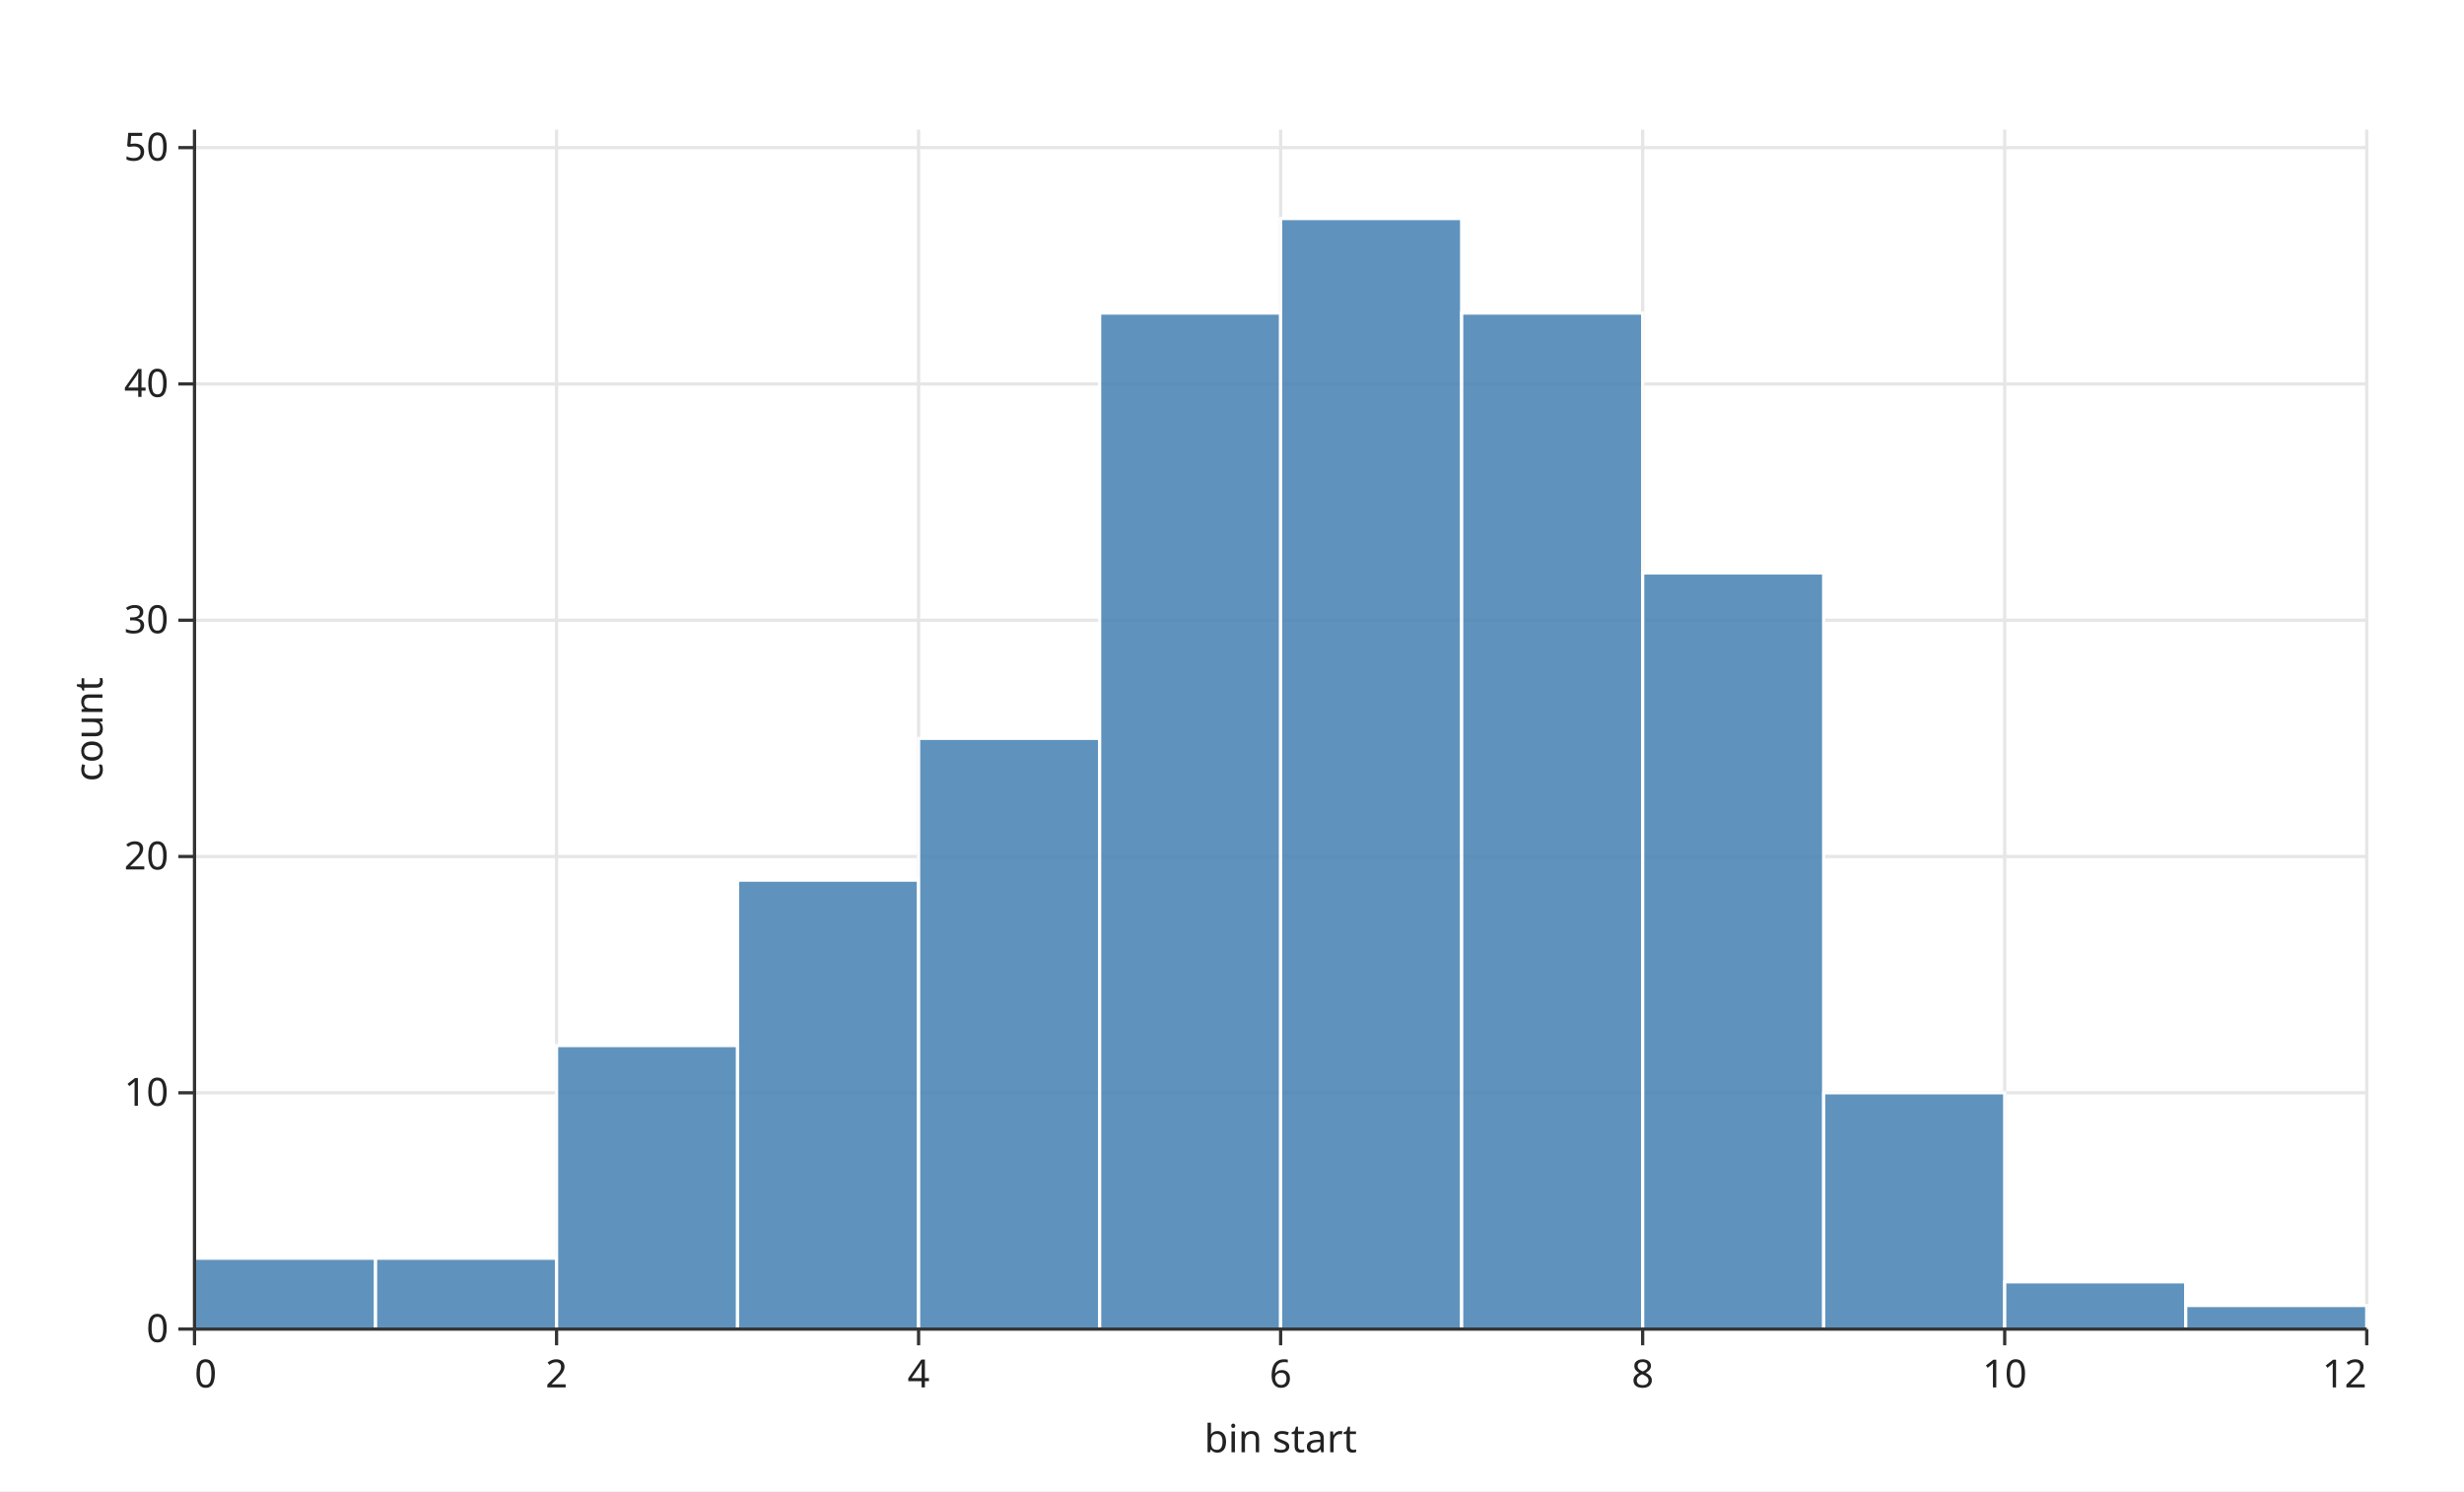
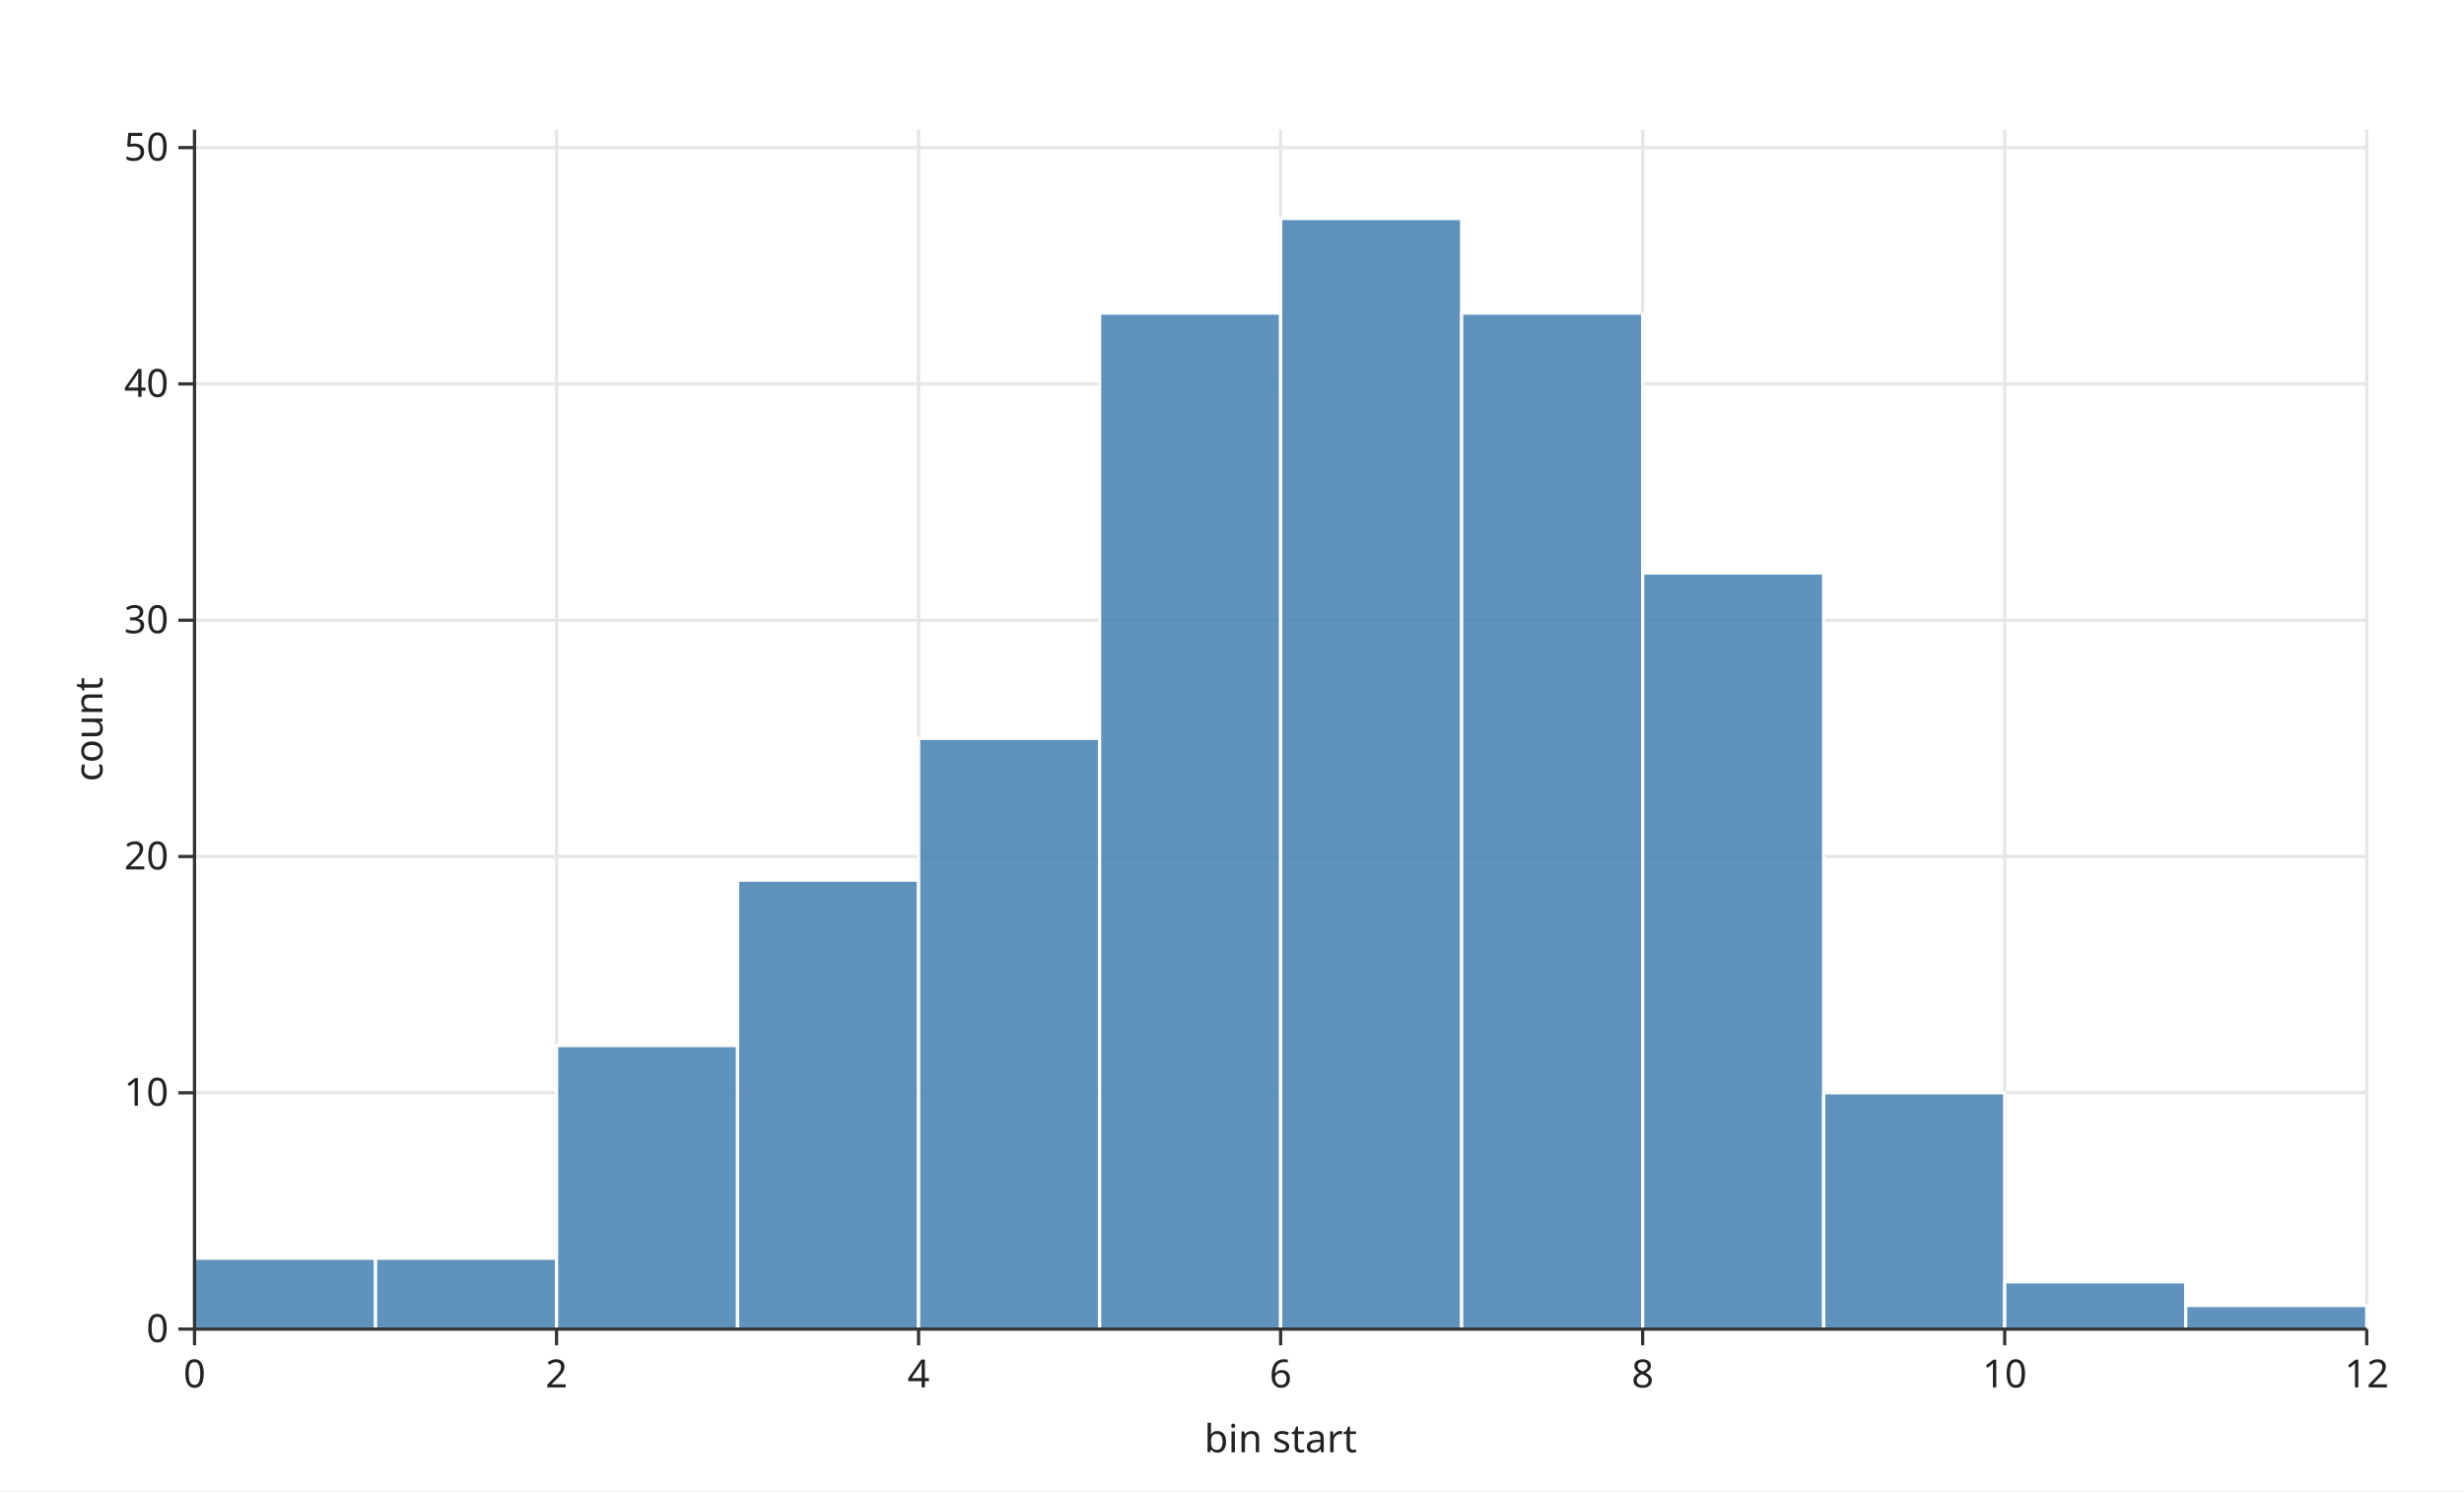
<svg xmlns="http://www.w3.org/2000/svg" width="760" height="460" viewBox="0 0 760 460" role="img">
  <rect class="algraf-background" x="0" y="0" width="760" height="460" fill="#ffffff" />
  <rect class="algraf-plot-area" x="60" y="40" width="670" height="370" fill="#ffffff" />
  <g class="algraf-grid">
    <line x1="60" y1="40" x2="60" y2="410" stroke="#e6e6e6" stroke-width="1" />
    <line x1="171.667" y1="40" x2="171.667" y2="410" stroke="#e6e6e6" stroke-width="1" />
    <line x1="283.333" y1="40" x2="283.333" y2="410" stroke="#e6e6e6" stroke-width="1" />
    <line x1="395" y1="40" x2="395" y2="410" stroke="#e6e6e6" stroke-width="1" />
    <line x1="506.667" y1="40" x2="506.667" y2="410" stroke="#e6e6e6" stroke-width="1" />
    <line x1="618.333" y1="40" x2="618.333" y2="410" stroke="#e6e6e6" stroke-width="1" />
    <line x1="730" y1="40" x2="730" y2="410" stroke="#e6e6e6" stroke-width="1" />
    <line x1="60" y1="410" x2="730" y2="410" stroke="#e6e6e6" stroke-width="1" />
    <line x1="60" y1="337.108" x2="730" y2="337.108" stroke="#e6e6e6" stroke-width="1" />
    <line x1="60" y1="264.216" x2="730" y2="264.216" stroke="#e6e6e6" stroke-width="1" />
    <line x1="60" y1="191.324" x2="730" y2="191.324" stroke="#e6e6e6" stroke-width="1" />
    <line x1="60" y1="118.432" x2="730" y2="118.432" stroke="#e6e6e6" stroke-width="1" />
    <line x1="60" y1="45.54" x2="730" y2="45.54" stroke="#e6e6e6" stroke-width="1" />
  </g>
  <g class="algraf-layer algraf-geom-rect">
    <rect x="60" y="388.132" width="55.833" height="21.868" fill="steelblue" stroke="#ffffff" stroke-width="1" opacity="0.86" />
    <rect x="115.833" y="388.132" width="55.833" height="21.868" fill="steelblue" stroke="#ffffff" stroke-width="1" opacity="0.86" />
    <rect x="171.667" y="322.53" width="55.833" height="87.47" fill="steelblue" stroke="#ffffff" stroke-width="1" opacity="0.86" />
    <rect x="227.5" y="271.505" width="55.833" height="138.495" fill="steelblue" stroke="#ffffff" stroke-width="1" opacity="0.86" />
    <rect x="283.333" y="227.77" width="55.833" height="182.23" fill="steelblue" stroke="#ffffff" stroke-width="1" opacity="0.86" />
    <rect x="339.167" y="96.564" width="55.833" height="313.436" fill="steelblue" stroke="#ffffff" stroke-width="1" opacity="0.86" />
    <rect x="395" y="67.407" width="55.833" height="342.593" fill="steelblue" stroke="#ffffff" stroke-width="1" opacity="0.86" />
    <rect x="450.833" y="96.564" width="55.833" height="313.436" fill="steelblue" stroke="#ffffff" stroke-width="1" opacity="0.86" />
    <rect x="506.667" y="176.745" width="55.833" height="233.255" fill="steelblue" stroke="#ffffff" stroke-width="1" opacity="0.86" />
    <rect x="562.5" y="337.108" width="55.833" height="72.892" fill="steelblue" stroke="#ffffff" stroke-width="1" opacity="0.86" />
    <rect x="618.333" y="395.422" width="55.833" height="14.578" fill="steelblue" stroke="#ffffff" stroke-width="1" opacity="0.86" />
    <rect x="674.167" y="402.711" width="55.833" height="7.289" fill="steelblue" stroke="#ffffff" stroke-width="1" opacity="0.86" />
  </g>
  <g class="algraf-axes">
    <line x1="60" y1="410" x2="730" y2="410" stroke="#333333" stroke-width="1" />
    <line x1="60" y1="410" x2="60" y2="415" stroke="#333333" stroke-width="1" />
-     <text x="60" y="428" text-anchor="start" font-family="system-ui, sans-serif" font-size="12" fill="#222222">0</text>
+     <text x="60" y="428" text-anchor="middle" font-family="system-ui, sans-serif" font-size="12" fill="#222222">0</text>
    <line x1="171.667" y1="410" x2="171.667" y2="415" stroke="#333333" stroke-width="1" />
    <text x="171.667" y="428" text-anchor="middle" font-family="system-ui, sans-serif" font-size="12" fill="#222222">2</text>
    <line x1="283.333" y1="410" x2="283.333" y2="415" stroke="#333333" stroke-width="1" />
    <text x="283.333" y="428" text-anchor="middle" font-family="system-ui, sans-serif" font-size="12" fill="#222222">4</text>
    <line x1="395" y1="410" x2="395" y2="415" stroke="#333333" stroke-width="1" />
    <text x="395" y="428" text-anchor="middle" font-family="system-ui, sans-serif" font-size="12" fill="#222222">6</text>
    <line x1="506.667" y1="410" x2="506.667" y2="415" stroke="#333333" stroke-width="1" />
    <text x="506.667" y="428" text-anchor="middle" font-family="system-ui, sans-serif" font-size="12" fill="#222222">8</text>
    <line x1="618.333" y1="410" x2="618.333" y2="415" stroke="#333333" stroke-width="1" />
    <text x="618.333" y="428" text-anchor="middle" font-family="system-ui, sans-serif" font-size="12" fill="#222222">10</text>
    <line x1="730" y1="410" x2="730" y2="415" stroke="#333333" stroke-width="1" />
-     <text x="730" y="428" text-anchor="end" font-family="system-ui, sans-serif" font-size="12" fill="#222222">12</text>
+     <text x="730" y="428" text-anchor="middle" font-family="system-ui, sans-serif" font-size="12" fill="#222222">12</text>
    <text x="395" y="448" text-anchor="middle" font-family="system-ui, sans-serif" font-size="12" fill="#222222">bin start</text>
    <line x1="60" y1="40" x2="60" y2="410" stroke="#333333" stroke-width="1" />
    <line x1="55" y1="410" x2="60" y2="410" stroke="#333333" stroke-width="1" />
    <text x="52" y="414" text-anchor="end" font-family="system-ui, sans-serif" font-size="12" fill="#222222">0</text>
    <line x1="55" y1="337.108" x2="60" y2="337.108" stroke="#333333" stroke-width="1" />
    <text x="52" y="341.108" text-anchor="end" font-family="system-ui, sans-serif" font-size="12" fill="#222222">10</text>
    <line x1="55" y1="264.216" x2="60" y2="264.216" stroke="#333333" stroke-width="1" />
    <text x="52" y="268.216" text-anchor="end" font-family="system-ui, sans-serif" font-size="12" fill="#222222">20</text>
    <line x1="55" y1="191.324" x2="60" y2="191.324" stroke="#333333" stroke-width="1" />
    <text x="52" y="195.324" text-anchor="end" font-family="system-ui, sans-serif" font-size="12" fill="#222222">30</text>
    <line x1="55" y1="118.432" x2="60" y2="118.432" stroke="#333333" stroke-width="1" />
    <text x="52" y="122.432" text-anchor="end" font-family="system-ui, sans-serif" font-size="12" fill="#222222">40</text>
    <line x1="55" y1="45.54" x2="60" y2="45.54" stroke="#333333" stroke-width="1" />
    <text x="52" y="49.54" text-anchor="end" font-family="system-ui, sans-serif" font-size="12" fill="#222222">50</text>
    <text x="31.6" y="225" text-anchor="middle" transform="rotate(-90 31.6 225)" font-family="system-ui, sans-serif" font-size="12" fill="#222222">count</text>
  </g>
</svg>
